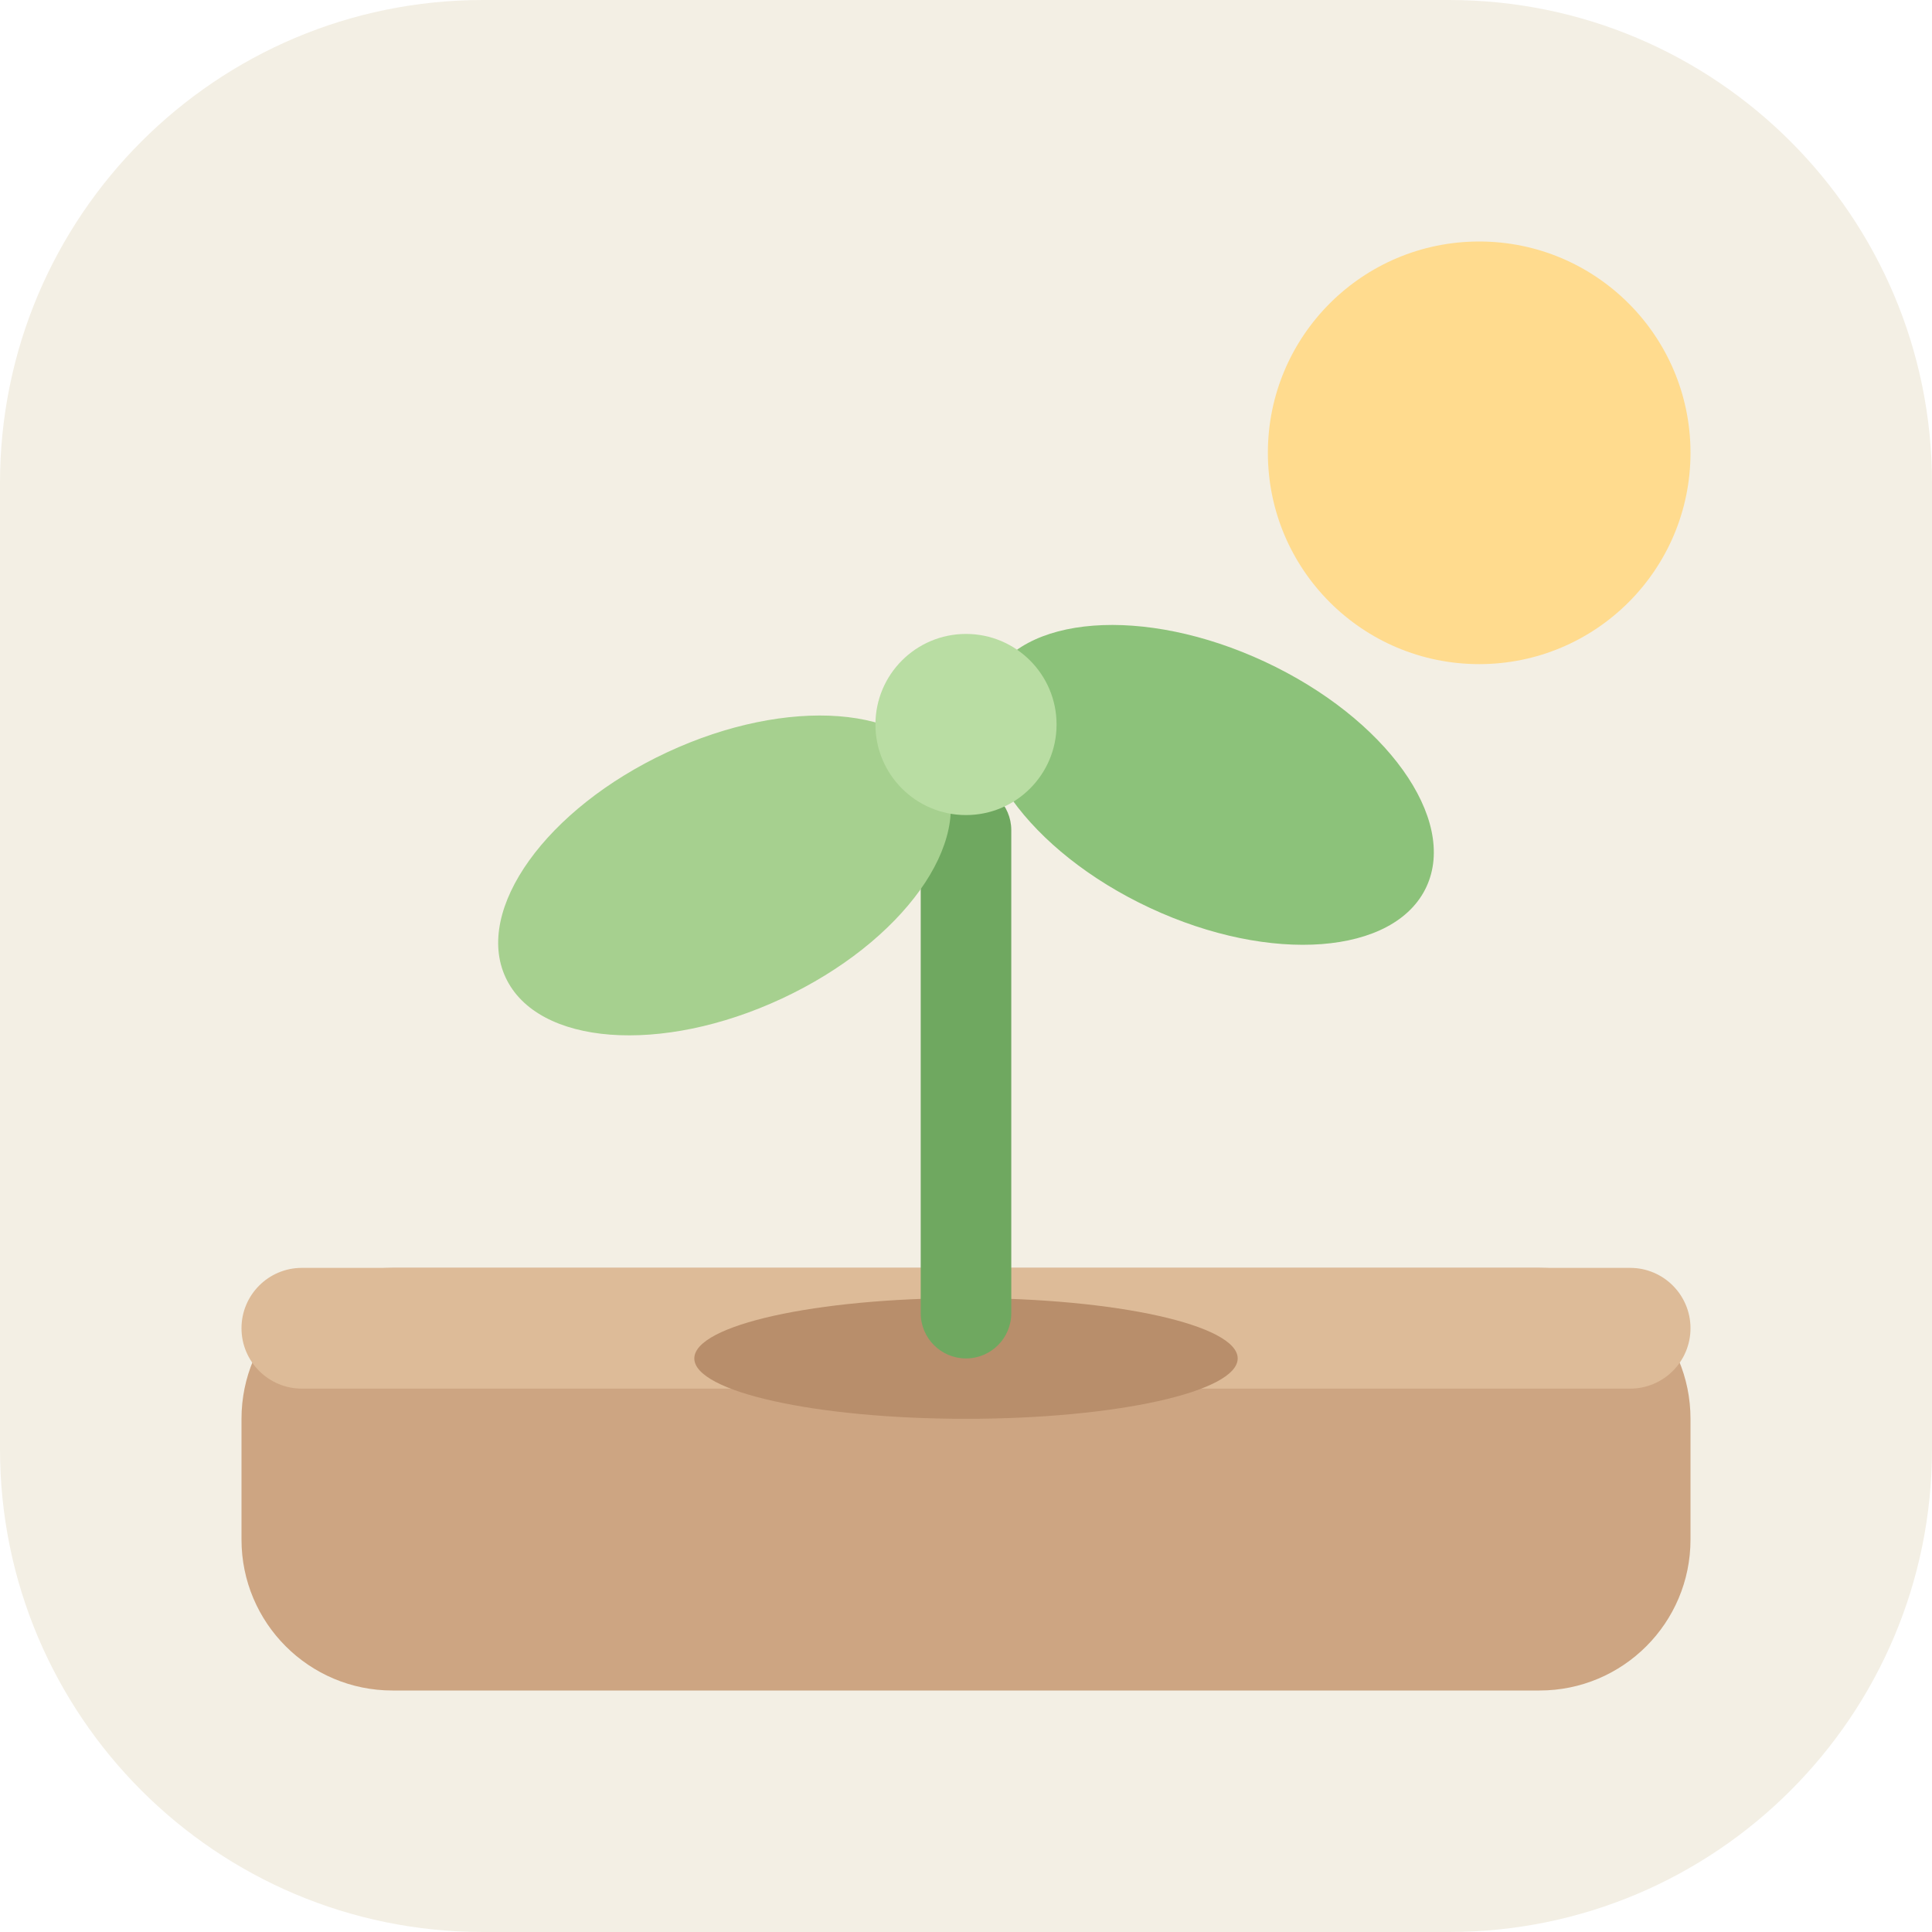
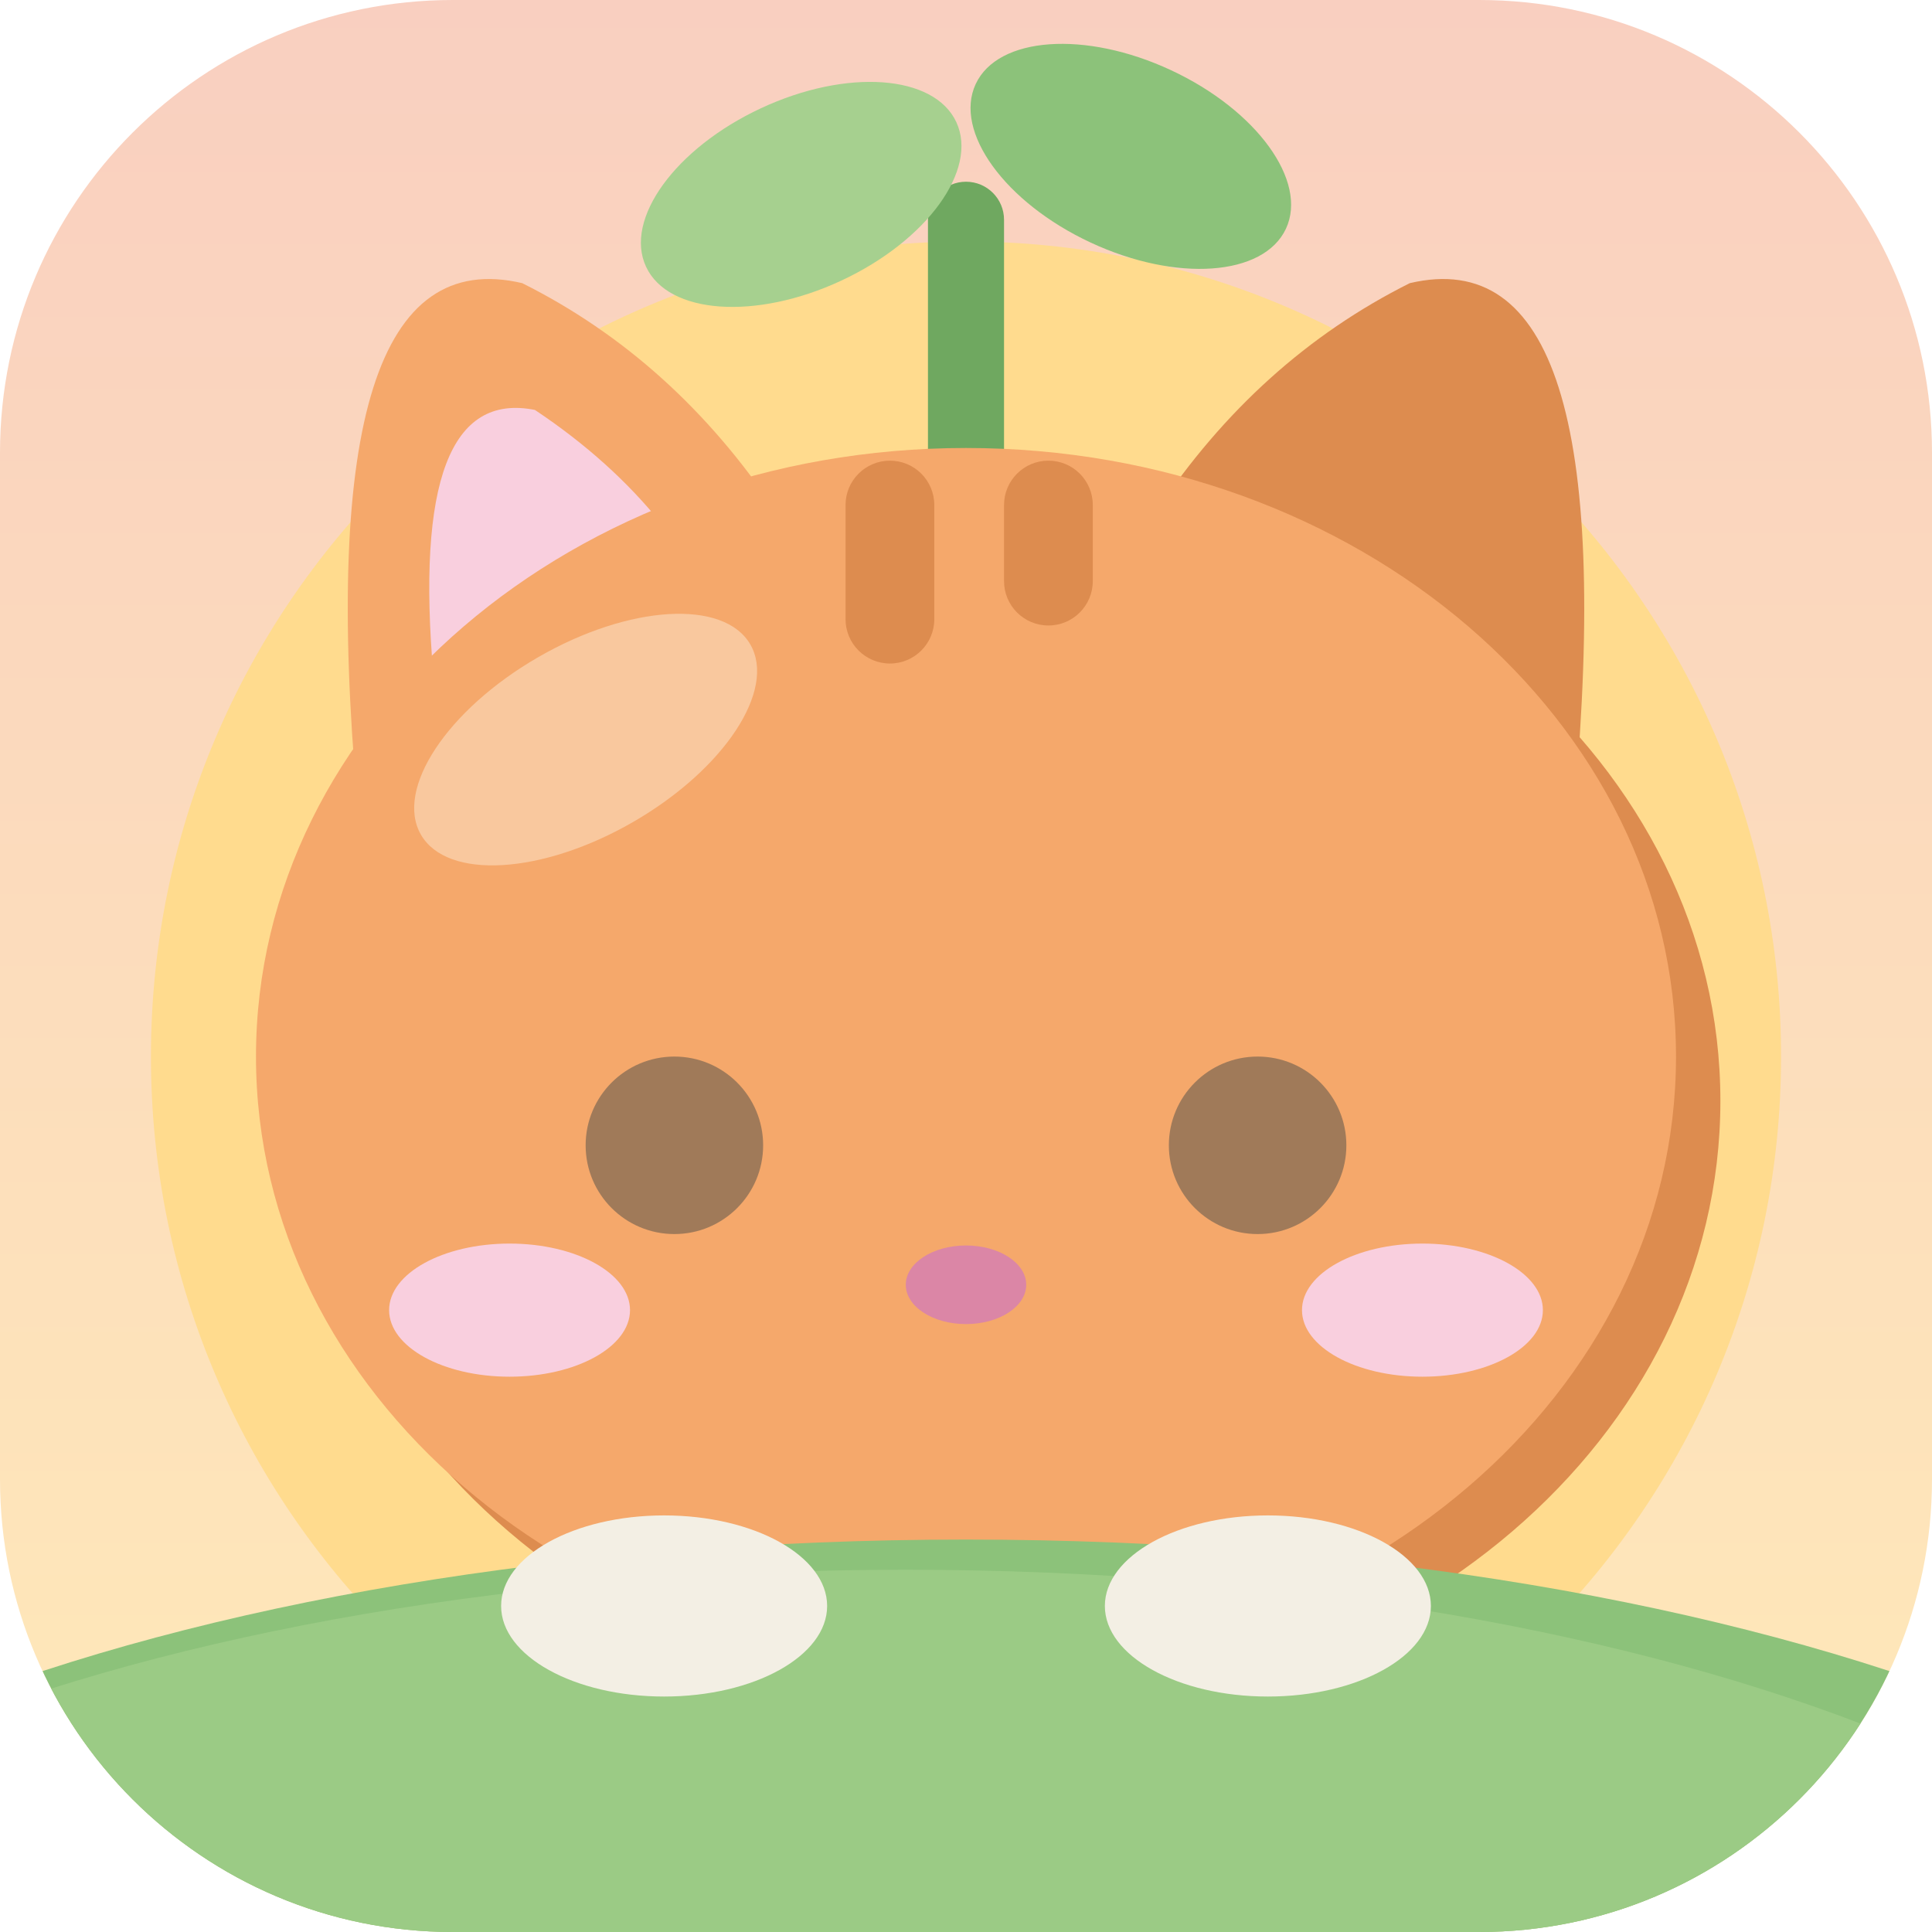
<svg xmlns="http://www.w3.org/2000/svg" viewBox="0 0 64 64">
-   <rect width="64" height="64" rx="16" fill="#F3EFE4" />
-   <circle cx="49" cy="15" r="7" fill="#FFDB8E" />
-   <rect x="8" y="42" width="48" height="14" rx="5" fill="#CDA582" />
-   <rect x="8" y="42" width="48" height="4" rx="2" fill="#DDBB98" />
-   <ellipse cx="32" cy="45" rx="9" ry="2" fill="#B88E6B" />
-   <rect x="30.5" y="26" width="3" height="19" rx="1.5" fill="#6FA860" />
-   <ellipse cx="24" cy="29" rx="8" ry="4.5" fill="#A6D08F" transform="rotate(-25 24 29)" />
-   <ellipse cx="40" cy="26" rx="8" ry="4.5" fill="#8CC27A" transform="rotate(25 40 26)" />
-   <circle cx="32" cy="24" r="3" fill="#B9DDA3" />
+   <clipPath id="r">
+     <rect width="64" height="64" rx="15" />
+   </clipPath>
+   <g clip-path="url(#r)">
+     <defs>
+       <linearGradient id="app-icon-sky-sunrise" x1="0" y1="0" x2="0" y2="1">
+         <stop offset="0" stop-color="#f9cfc0" />
+         <stop offset="1" stop-color="#ffeab8" />
+       </linearGradient>
+     </defs>
+     <rect width="64" height="64" fill="url(#app-icon-sky-sunrise)" />
+     <g>
+       <circle cx="32" cy="35" r="27" fill="#ffdb8e" />
+       <g transform="translate(32 35) scale(2.1) translate(-24 -22)">
+         <rect x="23.4" y="8.2" width="1.2" height="5" rx="0.6" fill="#6fa860" />
+         <ellipse cx="21.4" cy="8.4" rx="2.7" ry="1.5" fill="#a6d08f" transform="rotate(-25 21.4 8.4)" />
+         <ellipse cx="26.6" cy="7.8" rx="2.7" ry="1.5" fill="#8cc27a" transform="rotate(25 26.6 7.8)" />
+         <g transform="rotate(0 24 31.6)">
+           <path d="M14.4 18 Q13.6 9 17 9.8 Q19.4 11 21 13.4Z" fill="#f5a86b" />
+           <path d="M15.6 16 Q15.2 11.4 17.2 11.8 Q18.4 12.6 19.2 13.6Z" fill="#f9cfde" />
+           <path d="M33.6 18 Q34.4 9 31 9.8 Q28.6 11 27 13.4Z" fill="#dd8c4f" />
+           <ellipse cx="24.7" cy="22.7" rx="11.2" ry="9.6" fill="#dd8c4f" />
+           <ellipse cx="24" cy="22" rx="11.2" ry="9.6" fill="#f5a86b" />
+           <ellipse cx="18" cy="17" rx="3" ry="1.5" fill="#f9c89e" transform="rotate(-30 18 17)" />
+           <rect x="22.1" y="12.6" width="1.4" height="3.2" rx="0.7" fill="#dd8c4f" />
+           <rect x="24.6" y="12.6" width="1.4" height="2.6" rx="0.7" fill="#dd8c4f" />
+           <g class="animal-blink" fill="#a07a59">
+             <circle cx="19.4" cy="23.4" r="1.4" />
+             <circle cx="28.6" cy="23.4" r="1.4" />
+           </g>
+           <ellipse cx="24" cy="25.6" rx="0.95" ry="0.62" fill="#db86a6" />
+           <ellipse cx="16.8" cy="26" rx="1.9" ry="1.05" fill="#f9cfde" />
+           <ellipse cx="31.2" cy="26" rx="1.9" ry="1.05" fill="#f9cfde" />
+         </g>
+       </g>
+       <ellipse cx="32" cy="70" rx="48" ry="19" fill="#8cc27a" />
+       <ellipse cx="30" cy="70.6" rx="46" ry="18.6" fill="#9bcb85" />
+       <ellipse cx="22" cy="53.2" rx="5.4" ry="3" fill="#f3efe4" />
+       <ellipse cx="42" cy="53.2" rx="5.4" ry="3" fill="#f3efe4" />
+     </g>
+   </g>
</svg>
